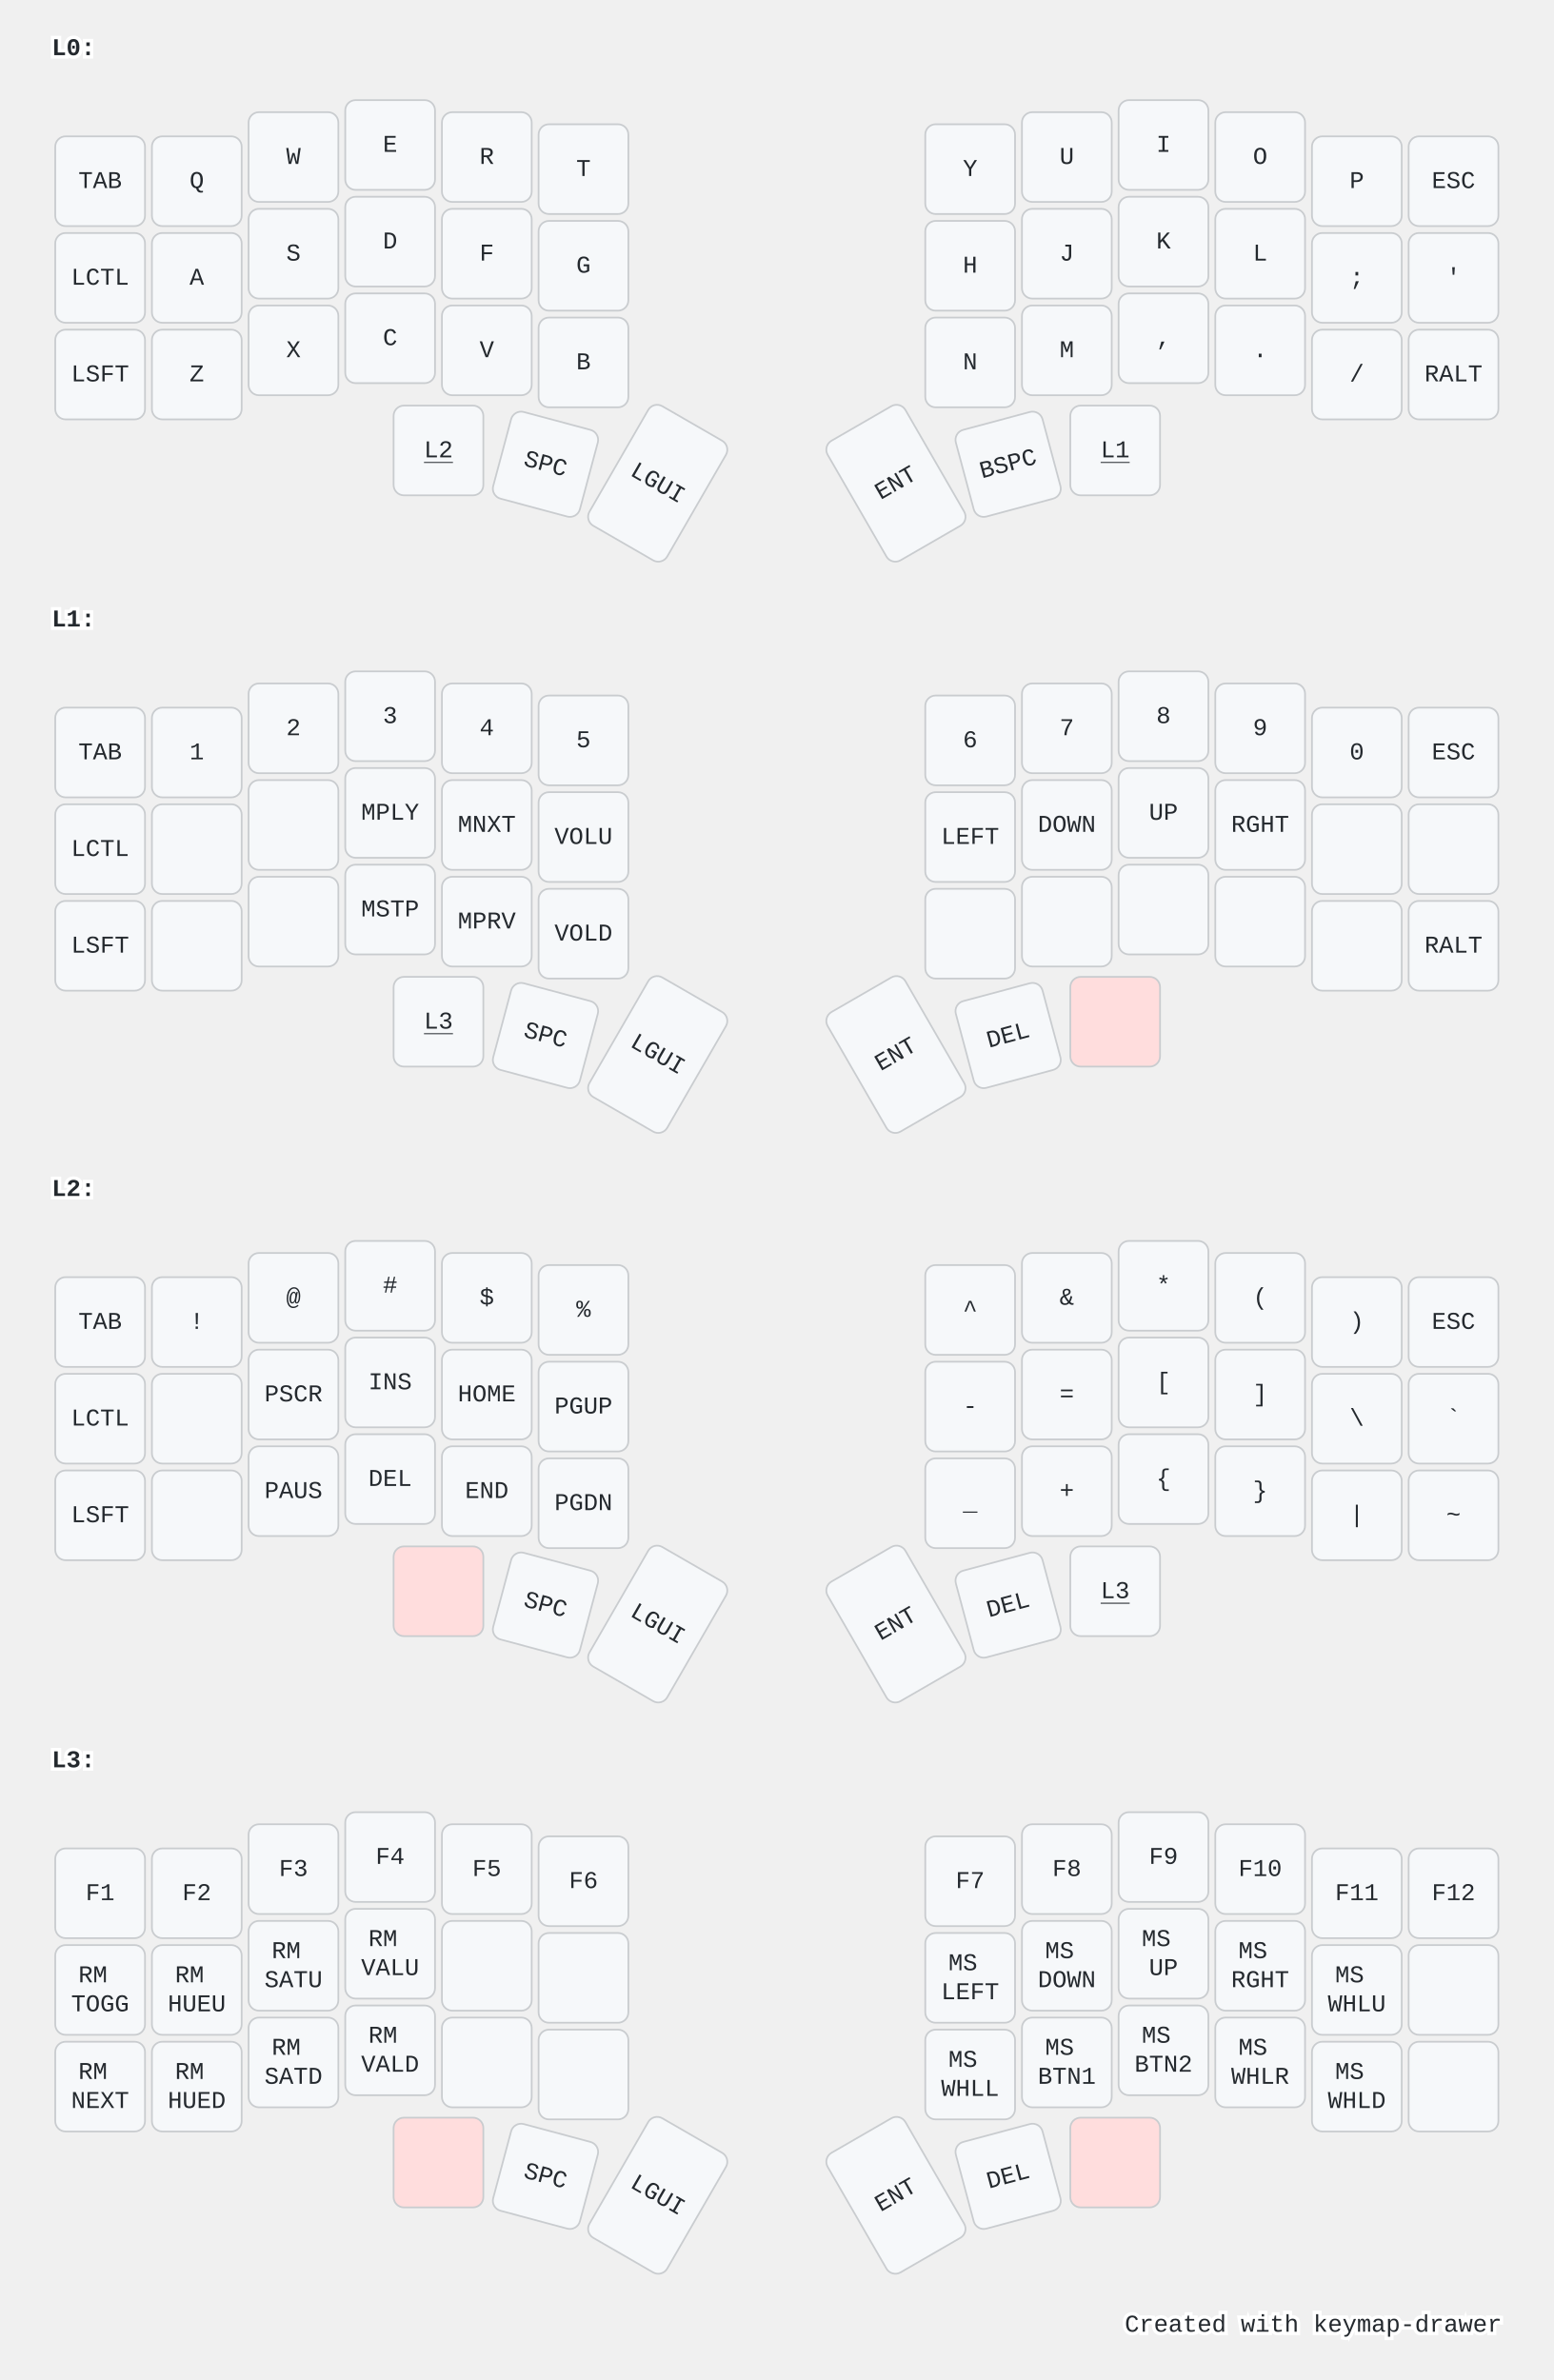
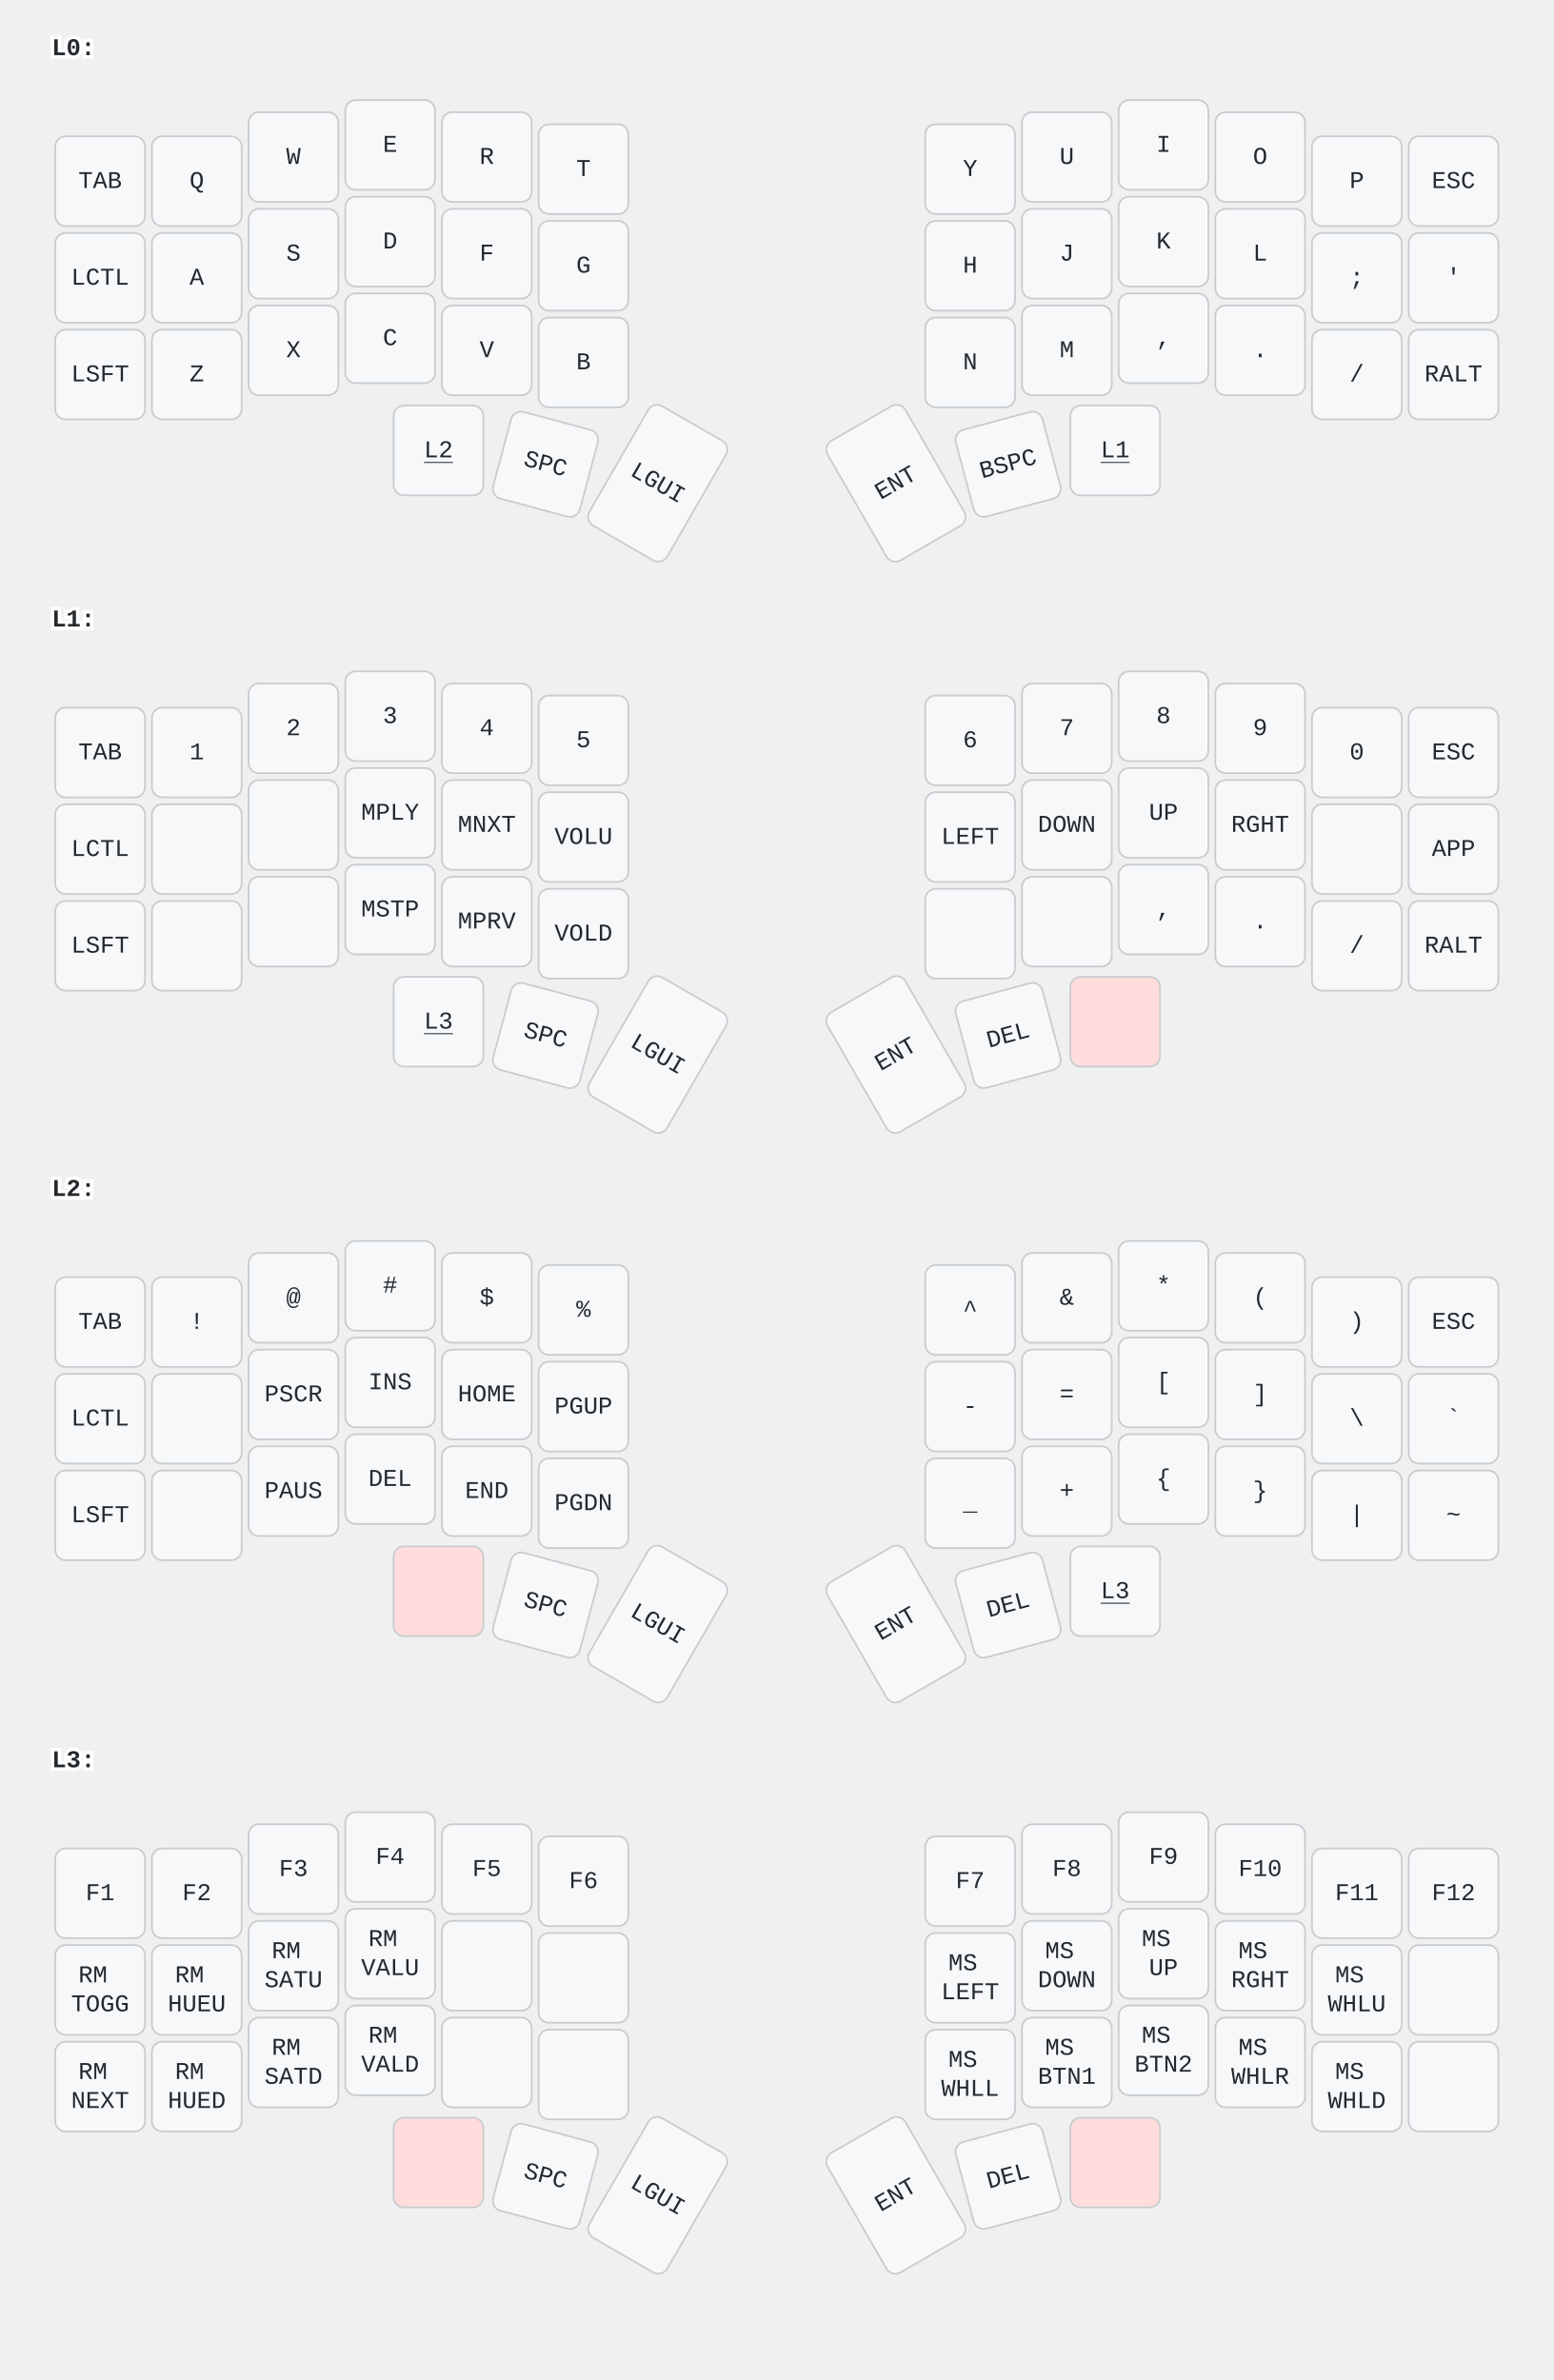
<svg xmlns="http://www.w3.org/2000/svg" width="900" height="1379" viewBox="0 0 900 1379" class="keymap">
  <style>/* inherit to force styles through use tags */
svg path {
    fill: inherit;
}

/* font and background color specifications */
svg.keymap {
    font-family: SFMono-Regular,Consolas,Liberation Mono,Menlo,monospace;
    font-size: 14px;
    font-kerning: normal;
    text-rendering: optimizeLegibility;
    fill: #24292e;
}

/* default key styling */
rect.key {
    fill: #f6f8fa;
}

rect.key, rect.combo {
    stroke: #c9cccf;
    stroke-width: 1;
}

/* default key side styling, only used is draw_key_sides is set */
rect.side {
    filter: brightness(90%);
}

/* color accent for combo boxes */
rect.combo, rect.combo-separate {
    fill: #cdf;
}

/* color accent for held keys */
rect.held, rect.combo.held {
    fill: #fdd;
}

/* color accent for ghost (optional) keys */
rect.ghost, rect.combo.ghost {
    stroke-dasharray: 4, 4;
    stroke-width: 2;
}

text {
    text-anchor: middle;
    dominant-baseline: middle;
}

/* styling for layer labels */
text.label {
    font-weight: bold;
    text-anchor: start;
    stroke: white;
    stroke-width: 4;
    paint-order: stroke;
}

/* styling for optional footer */
text.footer {
    text-anchor: end;
    dominant-baseline: auto;
    stroke: white;
    stroke-width: 4;
    paint-order: stroke;
}

- /* styling for combo tap, and key hold/shifted label text */
- text.combo, text.hold, text.shifted {
+ /* styling for combo tap, and key non-tap label text */
+ text.combo, text.hold, text.shifted, text.left, text.right {
    font-size: 11px;
}

text.hold {
    text-anchor: middle;
    dominant-baseline: auto;
}

text.shifted {
    text-anchor: middle;
    dominant-baseline: hanging;
}

+ text.left {
+     text-anchor: start;
+ }
+ 
+ text.right {
+     text-anchor: end;
+ }
+ 
text.layer-activator {
    text-decoration: underline;
}

/* styling for hold/shifted label text in combo box */
- text.combo.hold, text.combo.shifted {
+ text.combo.hold, text.combo.shifted, text.combo.left, text.combo.right {
    font-size: 8px;
}

/* lighter symbol for transparent keys */
text.trans {
    fill: #7b7e81;
}

/* styling for combo dendrons */
path.combo {
    stroke-width: 1;
    stroke: gray;
    fill: none;
}

/* Start Tabler Icons Cleanup */
/* cannot use height/width with glyphs */
.icon-tabler &gt; path {
    fill: inherit;
    stroke: inherit;
    stroke-width: 2;
}
/* hide tabler's default box */
.icon-tabler &gt; path[stroke="none"][fill="none"] {
    visibility: hidden;
}
/* End Tabler Icons Cleanup */
- 
- @media (prefers-color-scheme: dark) {
- svg.keymap { fill: #d1d6db; }
- rect.key { fill: #3f4750; }
- rect.key, rect.combo { stroke: #60666c; }
- rect.combo, rect.combo-separate { fill: #1f3d7a; }
- rect.held, rect.combo.held { fill: #854747; }
- text.label, text.footer { stroke: black; }
- text.trans { fill: #7e8184; }
- path.combo { stroke: #7f7f7f; }
- 
- }</style>
+ </style>
  <g transform="translate(30, 0)" class="layer-L0">
    <text x="0" y="28" class="label" id="L0">L0:</text>
    <g transform="translate(0, 56)">
      <g transform="translate(28, 49)" class="key keypos-0">
        <rect rx="6" ry="6" x="-26" y="-26" width="52" height="52" class="key" />
        <text x="0" y="0" class="key tap">TAB</text>
      </g>
      <g transform="translate(84, 49)" class="key keypos-1">
        <rect rx="6" ry="6" x="-26" y="-26" width="52" height="52" class="key" />
        <text x="0" y="0" class="key tap">Q</text>
      </g>
      <g transform="translate(140, 35)" class="key keypos-2">
        <rect rx="6" ry="6" x="-26" y="-26" width="52" height="52" class="key" />
        <text x="0" y="0" class="key tap">W</text>
      </g>
      <g transform="translate(196, 28)" class="key keypos-3">
        <rect rx="6" ry="6" x="-26" y="-26" width="52" height="52" class="key" />
        <text x="0" y="0" class="key tap">E</text>
      </g>
      <g transform="translate(252, 35)" class="key keypos-4">
        <rect rx="6" ry="6" x="-26" y="-26" width="52" height="52" class="key" />
        <text x="0" y="0" class="key tap">R</text>
      </g>
      <g transform="translate(308, 42)" class="key keypos-5">
        <rect rx="6" ry="6" x="-26" y="-26" width="52" height="52" class="key" />
        <text x="0" y="0" class="key tap">T</text>
      </g>
      <g transform="translate(532, 42)" class="key keypos-6">
        <rect rx="6" ry="6" x="-26" y="-26" width="52" height="52" class="key" />
        <text x="0" y="0" class="key tap">Y</text>
      </g>
      <g transform="translate(588, 35)" class="key keypos-7">
        <rect rx="6" ry="6" x="-26" y="-26" width="52" height="52" class="key" />
        <text x="0" y="0" class="key tap">U</text>
      </g>
      <g transform="translate(644, 28)" class="key keypos-8">
        <rect rx="6" ry="6" x="-26" y="-26" width="52" height="52" class="key" />
        <text x="0" y="0" class="key tap">I</text>
      </g>
      <g transform="translate(700, 35)" class="key keypos-9">
        <rect rx="6" ry="6" x="-26" y="-26" width="52" height="52" class="key" />
        <text x="0" y="0" class="key tap">O</text>
      </g>
      <g transform="translate(756, 49)" class="key keypos-10">
        <rect rx="6" ry="6" x="-26" y="-26" width="52" height="52" class="key" />
        <text x="0" y="0" class="key tap">P</text>
      </g>
      <g transform="translate(812, 49)" class="key keypos-11">
        <rect rx="6" ry="6" x="-26" y="-26" width="52" height="52" class="key" />
        <text x="0" y="0" class="key tap">ESC</text>
      </g>
      <g transform="translate(28, 105)" class="key keypos-12">
        <rect rx="6" ry="6" x="-26" y="-26" width="52" height="52" class="key" />
        <text x="0" y="0" class="key tap">LCTL</text>
      </g>
      <g transform="translate(84, 105)" class="key keypos-13">
        <rect rx="6" ry="6" x="-26" y="-26" width="52" height="52" class="key" />
        <text x="0" y="0" class="key tap">A</text>
      </g>
      <g transform="translate(140, 91)" class="key keypos-14">
        <rect rx="6" ry="6" x="-26" y="-26" width="52" height="52" class="key" />
        <text x="0" y="0" class="key tap">S</text>
      </g>
      <g transform="translate(196, 84)" class="key keypos-15">
        <rect rx="6" ry="6" x="-26" y="-26" width="52" height="52" class="key" />
        <text x="0" y="0" class="key tap">D</text>
      </g>
      <g transform="translate(252, 91)" class="key keypos-16">
        <rect rx="6" ry="6" x="-26" y="-26" width="52" height="52" class="key" />
        <text x="0" y="0" class="key tap">F</text>
      </g>
      <g transform="translate(308, 98)" class="key keypos-17">
        <rect rx="6" ry="6" x="-26" y="-26" width="52" height="52" class="key" />
        <text x="0" y="0" class="key tap">G</text>
      </g>
      <g transform="translate(532, 98)" class="key keypos-18">
        <rect rx="6" ry="6" x="-26" y="-26" width="52" height="52" class="key" />
        <text x="0" y="0" class="key tap">H</text>
      </g>
      <g transform="translate(588, 91)" class="key keypos-19">
        <rect rx="6" ry="6" x="-26" y="-26" width="52" height="52" class="key" />
        <text x="0" y="0" class="key tap">J</text>
      </g>
      <g transform="translate(644, 84)" class="key keypos-20">
        <rect rx="6" ry="6" x="-26" y="-26" width="52" height="52" class="key" />
        <text x="0" y="0" class="key tap">K</text>
      </g>
      <g transform="translate(700, 91)" class="key keypos-21">
        <rect rx="6" ry="6" x="-26" y="-26" width="52" height="52" class="key" />
        <text x="0" y="0" class="key tap">L</text>
      </g>
      <g transform="translate(756, 105)" class="key keypos-22">
        <rect rx="6" ry="6" x="-26" y="-26" width="52" height="52" class="key" />
        <text x="0" y="0" class="key tap">;</text>
      </g>
      <g transform="translate(812, 105)" class="key keypos-23">
        <rect rx="6" ry="6" x="-26" y="-26" width="52" height="52" class="key" />
        <text x="0" y="0" class="key tap">'</text>
      </g>
      <g transform="translate(28, 161)" class="key keypos-24">
        <rect rx="6" ry="6" x="-26" y="-26" width="52" height="52" class="key" />
        <text x="0" y="0" class="key tap">LSFT</text>
      </g>
      <g transform="translate(84, 161)" class="key keypos-25">
        <rect rx="6" ry="6" x="-26" y="-26" width="52" height="52" class="key" />
        <text x="0" y="0" class="key tap">Z</text>
      </g>
      <g transform="translate(140, 147)" class="key keypos-26">
        <rect rx="6" ry="6" x="-26" y="-26" width="52" height="52" class="key" />
        <text x="0" y="0" class="key tap">X</text>
      </g>
      <g transform="translate(196, 140)" class="key keypos-27">
        <rect rx="6" ry="6" x="-26" y="-26" width="52" height="52" class="key" />
        <text x="0" y="0" class="key tap">C</text>
      </g>
      <g transform="translate(252, 147)" class="key keypos-28">
        <rect rx="6" ry="6" x="-26" y="-26" width="52" height="52" class="key" />
        <text x="0" y="0" class="key tap">V</text>
      </g>
      <g transform="translate(308, 154)" class="key keypos-29">
        <rect rx="6" ry="6" x="-26" y="-26" width="52" height="52" class="key" />
        <text x="0" y="0" class="key tap">B</text>
      </g>
      <g transform="translate(532, 154)" class="key keypos-30">
        <rect rx="6" ry="6" x="-26" y="-26" width="52" height="52" class="key" />
        <text x="0" y="0" class="key tap">N</text>
      </g>
      <g transform="translate(588, 147)" class="key keypos-31">
        <rect rx="6" ry="6" x="-26" y="-26" width="52" height="52" class="key" />
        <text x="0" y="0" class="key tap">M</text>
      </g>
      <g transform="translate(644, 140)" class="key keypos-32">
        <rect rx="6" ry="6" x="-26" y="-26" width="52" height="52" class="key" />
        <text x="0" y="0" class="key tap">,</text>
      </g>
      <g transform="translate(700, 147)" class="key keypos-33">
        <rect rx="6" ry="6" x="-26" y="-26" width="52" height="52" class="key" />
        <text x="0" y="0" class="key tap">.</text>
      </g>
      <g transform="translate(756, 161)" class="key keypos-34">
        <rect rx="6" ry="6" x="-26" y="-26" width="52" height="52" class="key" />
        <text x="0" y="0" class="key tap">/</text>
      </g>
      <g transform="translate(812, 161)" class="key keypos-35">
        <rect rx="6" ry="6" x="-26" y="-26" width="52" height="52" class="key" />
        <text x="0" y="0" class="key tap">RALT</text>
      </g>
      <g transform="translate(224, 205)" class="key keypos-36">
        <rect rx="6" ry="6" x="-26" y="-26" width="52" height="52" class="key" />
        <a href="#L2">
          <text x="0" y="0" class="key tap layer-activator">L2</text>
        </a>
      </g>
      <g transform="translate(286, 213) rotate(15.0)" class="key keypos-37">
        <rect rx="6" ry="6" x="-26" y="-26" width="52" height="52" class="key" />
        <text x="0" y="0" class="key tap">SPC</text>
      </g>
      <g transform="translate(351, 224) rotate(30.0)" class="key keypos-38">
        <rect rx="6" ry="6" x="-26" y="-40" width="52" height="80" class="key" />
        <text x="0" y="0" class="key tap">LGUI</text>
      </g>
      <g transform="translate(489, 224) rotate(-30.0)" class="key keypos-39">
        <rect rx="6" ry="6" x="-26" y="-40" width="52" height="80" class="key" />
        <text x="0" y="0" class="key tap">ENT</text>
      </g>
      <g transform="translate(554, 213) rotate(-15.0)" class="key keypos-40">
        <rect rx="6" ry="6" x="-26" y="-26" width="52" height="52" class="key" />
        <text x="0" y="0" class="key tap">BSPC</text>
      </g>
      <g transform="translate(616, 205)" class="key keypos-41">
        <rect rx="6" ry="6" x="-26" y="-26" width="52" height="52" class="key" />
        <a href="#L1">
          <text x="0" y="0" class="key tap layer-activator">L1</text>
        </a>
      </g>
    </g>
  </g>
  <g transform="translate(30, 331)" class="layer-L1">
    <text x="0" y="28" class="label" id="L1">L1:</text>
    <g transform="translate(0, 56)">
      <g transform="translate(28, 49)" class="key keypos-0">
        <rect rx="6" ry="6" x="-26" y="-26" width="52" height="52" class="key" />
        <text x="0" y="0" class="key tap">TAB</text>
      </g>
      <g transform="translate(84, 49)" class="key keypos-1">
        <rect rx="6" ry="6" x="-26" y="-26" width="52" height="52" class="key" />
        <text x="0" y="0" class="key tap">1</text>
      </g>
      <g transform="translate(140, 35)" class="key keypos-2">
        <rect rx="6" ry="6" x="-26" y="-26" width="52" height="52" class="key" />
        <text x="0" y="0" class="key tap">2</text>
      </g>
      <g transform="translate(196, 28)" class="key keypos-3">
        <rect rx="6" ry="6" x="-26" y="-26" width="52" height="52" class="key" />
        <text x="0" y="0" class="key tap">3</text>
      </g>
      <g transform="translate(252, 35)" class="key keypos-4">
        <rect rx="6" ry="6" x="-26" y="-26" width="52" height="52" class="key" />
        <text x="0" y="0" class="key tap">4</text>
      </g>
      <g transform="translate(308, 42)" class="key keypos-5">
        <rect rx="6" ry="6" x="-26" y="-26" width="52" height="52" class="key" />
        <text x="0" y="0" class="key tap">5</text>
      </g>
      <g transform="translate(532, 42)" class="key keypos-6">
        <rect rx="6" ry="6" x="-26" y="-26" width="52" height="52" class="key" />
        <text x="0" y="0" class="key tap">6</text>
      </g>
      <g transform="translate(588, 35)" class="key keypos-7">
        <rect rx="6" ry="6" x="-26" y="-26" width="52" height="52" class="key" />
        <text x="0" y="0" class="key tap">7</text>
      </g>
      <g transform="translate(644, 28)" class="key keypos-8">
        <rect rx="6" ry="6" x="-26" y="-26" width="52" height="52" class="key" />
        <text x="0" y="0" class="key tap">8</text>
      </g>
      <g transform="translate(700, 35)" class="key keypos-9">
        <rect rx="6" ry="6" x="-26" y="-26" width="52" height="52" class="key" />
        <text x="0" y="0" class="key tap">9</text>
      </g>
      <g transform="translate(756, 49)" class="key keypos-10">
        <rect rx="6" ry="6" x="-26" y="-26" width="52" height="52" class="key" />
        <text x="0" y="0" class="key tap">0</text>
      </g>
      <g transform="translate(812, 49)" class="key keypos-11">
        <rect rx="6" ry="6" x="-26" y="-26" width="52" height="52" class="key" />
        <text x="0" y="0" class="key tap">ESC</text>
      </g>
      <g transform="translate(28, 105)" class="key keypos-12">
        <rect rx="6" ry="6" x="-26" y="-26" width="52" height="52" class="key" />
        <text x="0" y="0" class="key tap">LCTL</text>
      </g>
      <g transform="translate(84, 105)" class="key keypos-13">
        <rect rx="6" ry="6" x="-26" y="-26" width="52" height="52" class="key" />
      </g>
      <g transform="translate(140, 91)" class="key keypos-14">
        <rect rx="6" ry="6" x="-26" y="-26" width="52" height="52" class="key" />
      </g>
      <g transform="translate(196, 84)" class="key keypos-15">
        <rect rx="6" ry="6" x="-26" y="-26" width="52" height="52" class="key" />
        <text x="0" y="0" class="key tap">MPLY</text>
      </g>
      <g transform="translate(252, 91)" class="key keypos-16">
        <rect rx="6" ry="6" x="-26" y="-26" width="52" height="52" class="key" />
        <text x="0" y="0" class="key tap">MNXT</text>
      </g>
      <g transform="translate(308, 98)" class="key keypos-17">
        <rect rx="6" ry="6" x="-26" y="-26" width="52" height="52" class="key" />
        <text x="0" y="0" class="key tap">VOLU</text>
      </g>
      <g transform="translate(532, 98)" class="key keypos-18">
        <rect rx="6" ry="6" x="-26" y="-26" width="52" height="52" class="key" />
        <text x="0" y="0" class="key tap">LEFT</text>
      </g>
      <g transform="translate(588, 91)" class="key keypos-19">
        <rect rx="6" ry="6" x="-26" y="-26" width="52" height="52" class="key" />
        <text x="0" y="0" class="key tap">DOWN</text>
      </g>
      <g transform="translate(644, 84)" class="key keypos-20">
        <rect rx="6" ry="6" x="-26" y="-26" width="52" height="52" class="key" />
        <text x="0" y="0" class="key tap">UP</text>
      </g>
      <g transform="translate(700, 91)" class="key keypos-21">
        <rect rx="6" ry="6" x="-26" y="-26" width="52" height="52" class="key" />
        <text x="0" y="0" class="key tap">RGHT</text>
      </g>
      <g transform="translate(756, 105)" class="key keypos-22">
        <rect rx="6" ry="6" x="-26" y="-26" width="52" height="52" class="key" />
      </g>
      <g transform="translate(812, 105)" class="key keypos-23">
        <rect rx="6" ry="6" x="-26" y="-26" width="52" height="52" class="key" />
+         <text x="0" y="0" class="key tap">APP</text>
      </g>
      <g transform="translate(28, 161)" class="key keypos-24">
        <rect rx="6" ry="6" x="-26" y="-26" width="52" height="52" class="key" />
        <text x="0" y="0" class="key tap">LSFT</text>
      </g>
      <g transform="translate(84, 161)" class="key keypos-25">
        <rect rx="6" ry="6" x="-26" y="-26" width="52" height="52" class="key" />
      </g>
      <g transform="translate(140, 147)" class="key keypos-26">
        <rect rx="6" ry="6" x="-26" y="-26" width="52" height="52" class="key" />
      </g>
      <g transform="translate(196, 140)" class="key keypos-27">
        <rect rx="6" ry="6" x="-26" y="-26" width="52" height="52" class="key" />
        <text x="0" y="0" class="key tap">MSTP</text>
      </g>
      <g transform="translate(252, 147)" class="key keypos-28">
        <rect rx="6" ry="6" x="-26" y="-26" width="52" height="52" class="key" />
        <text x="0" y="0" class="key tap">MPRV</text>
      </g>
      <g transform="translate(308, 154)" class="key keypos-29">
        <rect rx="6" ry="6" x="-26" y="-26" width="52" height="52" class="key" />
        <text x="0" y="0" class="key tap">VOLD</text>
      </g>
      <g transform="translate(532, 154)" class="key keypos-30">
        <rect rx="6" ry="6" x="-26" y="-26" width="52" height="52" class="key" />
      </g>
      <g transform="translate(588, 147)" class="key keypos-31">
        <rect rx="6" ry="6" x="-26" y="-26" width="52" height="52" class="key" />
      </g>
      <g transform="translate(644, 140)" class="key keypos-32">
        <rect rx="6" ry="6" x="-26" y="-26" width="52" height="52" class="key" />
+         <text x="0" y="0" class="key tap">,</text>
      </g>
      <g transform="translate(700, 147)" class="key keypos-33">
        <rect rx="6" ry="6" x="-26" y="-26" width="52" height="52" class="key" />
+         <text x="0" y="0" class="key tap">.</text>
      </g>
      <g transform="translate(756, 161)" class="key keypos-34">
        <rect rx="6" ry="6" x="-26" y="-26" width="52" height="52" class="key" />
+         <text x="0" y="0" class="key tap">/</text>
      </g>
      <g transform="translate(812, 161)" class="key keypos-35">
        <rect rx="6" ry="6" x="-26" y="-26" width="52" height="52" class="key" />
        <text x="0" y="0" class="key tap">RALT</text>
      </g>
      <g transform="translate(224, 205)" class="key keypos-36">
        <rect rx="6" ry="6" x="-26" y="-26" width="52" height="52" class="key" />
        <a href="#L3">
          <text x="0" y="0" class="key tap layer-activator">L3</text>
        </a>
      </g>
      <g transform="translate(286, 213) rotate(15.0)" class="key keypos-37">
        <rect rx="6" ry="6" x="-26" y="-26" width="52" height="52" class="key" />
        <text x="0" y="0" class="key tap">SPC</text>
      </g>
      <g transform="translate(351, 224) rotate(30.0)" class="key keypos-38">
        <rect rx="6" ry="6" x="-26" y="-40" width="52" height="80" class="key" />
        <text x="0" y="0" class="key tap">LGUI</text>
      </g>
      <g transform="translate(489, 224) rotate(-30.0)" class="key keypos-39">
        <rect rx="6" ry="6" x="-26" y="-40" width="52" height="80" class="key" />
        <text x="0" y="0" class="key tap">ENT</text>
      </g>
      <g transform="translate(554, 213) rotate(-15.0)" class="key keypos-40">
        <rect rx="6" ry="6" x="-26" y="-26" width="52" height="52" class="key" />
        <text x="0" y="0" class="key tap">DEL</text>
      </g>
      <g transform="translate(616, 205)" class="key held keypos-41">
        <rect rx="6" ry="6" x="-26" y="-26" width="52" height="52" class="key held" />
      </g>
    </g>
  </g>
  <g transform="translate(30, 661)" class="layer-L2">
    <text x="0" y="28" class="label" id="L2">L2:</text>
    <g transform="translate(0, 56)">
      <g transform="translate(28, 49)" class="key keypos-0">
        <rect rx="6" ry="6" x="-26" y="-26" width="52" height="52" class="key" />
        <text x="0" y="0" class="key tap">TAB</text>
      </g>
      <g transform="translate(84, 49)" class="key keypos-1">
        <rect rx="6" ry="6" x="-26" y="-26" width="52" height="52" class="key" />
        <text x="0" y="0" class="key tap">!</text>
      </g>
      <g transform="translate(140, 35)" class="key keypos-2">
        <rect rx="6" ry="6" x="-26" y="-26" width="52" height="52" class="key" />
        <text x="0" y="0" class="key tap">@</text>
      </g>
      <g transform="translate(196, 28)" class="key keypos-3">
        <rect rx="6" ry="6" x="-26" y="-26" width="52" height="52" class="key" />
        <text x="0" y="0" class="key tap">#</text>
      </g>
      <g transform="translate(252, 35)" class="key keypos-4">
        <rect rx="6" ry="6" x="-26" y="-26" width="52" height="52" class="key" />
        <text x="0" y="0" class="key tap">$</text>
      </g>
      <g transform="translate(308, 42)" class="key keypos-5">
        <rect rx="6" ry="6" x="-26" y="-26" width="52" height="52" class="key" />
        <text x="0" y="0" class="key tap">%</text>
      </g>
      <g transform="translate(532, 42)" class="key keypos-6">
        <rect rx="6" ry="6" x="-26" y="-26" width="52" height="52" class="key" />
        <text x="0" y="0" class="key tap">^</text>
      </g>
      <g transform="translate(588, 35)" class="key keypos-7">
        <rect rx="6" ry="6" x="-26" y="-26" width="52" height="52" class="key" />
        <text x="0" y="0" class="key tap">&amp;</text>
      </g>
      <g transform="translate(644, 28)" class="key keypos-8">
        <rect rx="6" ry="6" x="-26" y="-26" width="52" height="52" class="key" />
        <text x="0" y="0" class="key tap">*</text>
      </g>
      <g transform="translate(700, 35)" class="key keypos-9">
        <rect rx="6" ry="6" x="-26" y="-26" width="52" height="52" class="key" />
        <text x="0" y="0" class="key tap">(</text>
      </g>
      <g transform="translate(756, 49)" class="key keypos-10">
        <rect rx="6" ry="6" x="-26" y="-26" width="52" height="52" class="key" />
        <text x="0" y="0" class="key tap">)</text>
      </g>
      <g transform="translate(812, 49)" class="key keypos-11">
        <rect rx="6" ry="6" x="-26" y="-26" width="52" height="52" class="key" />
        <text x="0" y="0" class="key tap">ESC</text>
      </g>
      <g transform="translate(28, 105)" class="key keypos-12">
        <rect rx="6" ry="6" x="-26" y="-26" width="52" height="52" class="key" />
        <text x="0" y="0" class="key tap">LCTL</text>
      </g>
      <g transform="translate(84, 105)" class="key keypos-13">
        <rect rx="6" ry="6" x="-26" y="-26" width="52" height="52" class="key" />
      </g>
      <g transform="translate(140, 91)" class="key keypos-14">
        <rect rx="6" ry="6" x="-26" y="-26" width="52" height="52" class="key" />
        <text x="0" y="0" class="key tap">PSCR</text>
      </g>
      <g transform="translate(196, 84)" class="key keypos-15">
        <rect rx="6" ry="6" x="-26" y="-26" width="52" height="52" class="key" />
        <text x="0" y="0" class="key tap">INS</text>
      </g>
      <g transform="translate(252, 91)" class="key keypos-16">
        <rect rx="6" ry="6" x="-26" y="-26" width="52" height="52" class="key" />
        <text x="0" y="0" class="key tap">HOME</text>
      </g>
      <g transform="translate(308, 98)" class="key keypos-17">
        <rect rx="6" ry="6" x="-26" y="-26" width="52" height="52" class="key" />
        <text x="0" y="0" class="key tap">PGUP</text>
      </g>
      <g transform="translate(532, 98)" class="key keypos-18">
        <rect rx="6" ry="6" x="-26" y="-26" width="52" height="52" class="key" />
        <text x="0" y="0" class="key tap">-</text>
      </g>
      <g transform="translate(588, 91)" class="key keypos-19">
        <rect rx="6" ry="6" x="-26" y="-26" width="52" height="52" class="key" />
        <text x="0" y="0" class="key tap">=</text>
      </g>
      <g transform="translate(644, 84)" class="key keypos-20">
        <rect rx="6" ry="6" x="-26" y="-26" width="52" height="52" class="key" />
        <text x="0" y="0" class="key tap">[</text>
      </g>
      <g transform="translate(700, 91)" class="key keypos-21">
        <rect rx="6" ry="6" x="-26" y="-26" width="52" height="52" class="key" />
        <text x="0" y="0" class="key tap">]</text>
      </g>
      <g transform="translate(756, 105)" class="key keypos-22">
        <rect rx="6" ry="6" x="-26" y="-26" width="52" height="52" class="key" />
        <text x="0" y="0" class="key tap">\</text>
      </g>
      <g transform="translate(812, 105)" class="key keypos-23">
        <rect rx="6" ry="6" x="-26" y="-26" width="52" height="52" class="key" />
        <text x="0" y="0" class="key tap">`</text>
      </g>
      <g transform="translate(28, 161)" class="key keypos-24">
        <rect rx="6" ry="6" x="-26" y="-26" width="52" height="52" class="key" />
        <text x="0" y="0" class="key tap">LSFT</text>
      </g>
      <g transform="translate(84, 161)" class="key keypos-25">
        <rect rx="6" ry="6" x="-26" y="-26" width="52" height="52" class="key" />
      </g>
      <g transform="translate(140, 147)" class="key keypos-26">
        <rect rx="6" ry="6" x="-26" y="-26" width="52" height="52" class="key" />
        <text x="0" y="0" class="key tap">PAUS</text>
      </g>
      <g transform="translate(196, 140)" class="key keypos-27">
        <rect rx="6" ry="6" x="-26" y="-26" width="52" height="52" class="key" />
        <text x="0" y="0" class="key tap">DEL</text>
      </g>
      <g transform="translate(252, 147)" class="key keypos-28">
        <rect rx="6" ry="6" x="-26" y="-26" width="52" height="52" class="key" />
        <text x="0" y="0" class="key tap">END</text>
      </g>
      <g transform="translate(308, 154)" class="key keypos-29">
        <rect rx="6" ry="6" x="-26" y="-26" width="52" height="52" class="key" />
        <text x="0" y="0" class="key tap">PGDN</text>
      </g>
      <g transform="translate(532, 154)" class="key keypos-30">
        <rect rx="6" ry="6" x="-26" y="-26" width="52" height="52" class="key" />
        <text x="0" y="0" class="key tap">_</text>
      </g>
      <g transform="translate(588, 147)" class="key keypos-31">
        <rect rx="6" ry="6" x="-26" y="-26" width="52" height="52" class="key" />
        <text x="0" y="0" class="key tap">+</text>
      </g>
      <g transform="translate(644, 140)" class="key keypos-32">
        <rect rx="6" ry="6" x="-26" y="-26" width="52" height="52" class="key" />
        <text x="0" y="0" class="key tap">{</text>
      </g>
      <g transform="translate(700, 147)" class="key keypos-33">
        <rect rx="6" ry="6" x="-26" y="-26" width="52" height="52" class="key" />
        <text x="0" y="0" class="key tap">}</text>
      </g>
      <g transform="translate(756, 161)" class="key keypos-34">
        <rect rx="6" ry="6" x="-26" y="-26" width="52" height="52" class="key" />
        <text x="0" y="0" class="key tap">|</text>
      </g>
      <g transform="translate(812, 161)" class="key keypos-35">
        <rect rx="6" ry="6" x="-26" y="-26" width="52" height="52" class="key" />
        <text x="0" y="0" class="key tap">~</text>
      </g>
      <g transform="translate(224, 205)" class="key held keypos-36">
        <rect rx="6" ry="6" x="-26" y="-26" width="52" height="52" class="key held" />
      </g>
      <g transform="translate(286, 213) rotate(15.0)" class="key keypos-37">
        <rect rx="6" ry="6" x="-26" y="-26" width="52" height="52" class="key" />
        <text x="0" y="0" class="key tap">SPC</text>
      </g>
      <g transform="translate(351, 224) rotate(30.0)" class="key keypos-38">
        <rect rx="6" ry="6" x="-26" y="-40" width="52" height="80" class="key" />
        <text x="0" y="0" class="key tap">LGUI</text>
      </g>
      <g transform="translate(489, 224) rotate(-30.0)" class="key keypos-39">
        <rect rx="6" ry="6" x="-26" y="-40" width="52" height="80" class="key" />
        <text x="0" y="0" class="key tap">ENT</text>
      </g>
      <g transform="translate(554, 213) rotate(-15.0)" class="key keypos-40">
        <rect rx="6" ry="6" x="-26" y="-26" width="52" height="52" class="key" />
        <text x="0" y="0" class="key tap">DEL</text>
      </g>
      <g transform="translate(616, 205)" class="key keypos-41">
        <rect rx="6" ry="6" x="-26" y="-26" width="52" height="52" class="key" />
        <a href="#L3">
          <text x="0" y="0" class="key tap layer-activator">L3</text>
        </a>
      </g>
    </g>
  </g>
  <g transform="translate(30, 992)" class="layer-L3">
    <text x="0" y="28" class="label" id="L3">L3:</text>
    <g transform="translate(0, 56)">
      <g transform="translate(28, 49)" class="key keypos-0">
        <rect rx="6" ry="6" x="-26" y="-26" width="52" height="52" class="key" />
        <text x="0" y="0" class="key tap">F1</text>
      </g>
      <g transform="translate(84, 49)" class="key keypos-1">
        <rect rx="6" ry="6" x="-26" y="-26" width="52" height="52" class="key" />
        <text x="0" y="0" class="key tap">F2</text>
      </g>
      <g transform="translate(140, 35)" class="key keypos-2">
        <rect rx="6" ry="6" x="-26" y="-26" width="52" height="52" class="key" />
        <text x="0" y="0" class="key tap">F3</text>
      </g>
      <g transform="translate(196, 28)" class="key keypos-3">
        <rect rx="6" ry="6" x="-26" y="-26" width="52" height="52" class="key" />
        <text x="0" y="0" class="key tap">F4</text>
      </g>
      <g transform="translate(252, 35)" class="key keypos-4">
        <rect rx="6" ry="6" x="-26" y="-26" width="52" height="52" class="key" />
        <text x="0" y="0" class="key tap">F5</text>
      </g>
      <g transform="translate(308, 42)" class="key keypos-5">
        <rect rx="6" ry="6" x="-26" y="-26" width="52" height="52" class="key" />
        <text x="0" y="0" class="key tap">F6</text>
      </g>
      <g transform="translate(532, 42)" class="key keypos-6">
        <rect rx="6" ry="6" x="-26" y="-26" width="52" height="52" class="key" />
        <text x="0" y="0" class="key tap">F7</text>
      </g>
      <g transform="translate(588, 35)" class="key keypos-7">
        <rect rx="6" ry="6" x="-26" y="-26" width="52" height="52" class="key" />
        <text x="0" y="0" class="key tap">F8</text>
      </g>
      <g transform="translate(644, 28)" class="key keypos-8">
        <rect rx="6" ry="6" x="-26" y="-26" width="52" height="52" class="key" />
        <text x="0" y="0" class="key tap">F9</text>
      </g>
      <g transform="translate(700, 35)" class="key keypos-9">
        <rect rx="6" ry="6" x="-26" y="-26" width="52" height="52" class="key" />
        <text x="0" y="0" class="key tap">F10</text>
      </g>
      <g transform="translate(756, 49)" class="key keypos-10">
        <rect rx="6" ry="6" x="-26" y="-26" width="52" height="52" class="key" />
        <text x="0" y="0" class="key tap">F11</text>
      </g>
      <g transform="translate(812, 49)" class="key keypos-11">
        <rect rx="6" ry="6" x="-26" y="-26" width="52" height="52" class="key" />
        <text x="0" y="0" class="key tap">F12</text>
      </g>
      <g transform="translate(28, 105)" class="key keypos-12">
        <rect rx="6" ry="6" x="-26" y="-26" width="52" height="52" class="key" />
        <text x="0" y="0" class="key tap">
          <tspan x="0" dy="-0.6em">RM</tspan>
          <tspan x="0" dy="1.2em">TOGG</tspan>
        </text>
      </g>
      <g transform="translate(84, 105)" class="key keypos-13">
        <rect rx="6" ry="6" x="-26" y="-26" width="52" height="52" class="key" />
        <text x="0" y="0" class="key tap">
          <tspan x="0" dy="-0.6em">RM</tspan>
          <tspan x="0" dy="1.2em">HUEU</tspan>
        </text>
      </g>
      <g transform="translate(140, 91)" class="key keypos-14">
        <rect rx="6" ry="6" x="-26" y="-26" width="52" height="52" class="key" />
        <text x="0" y="0" class="key tap">
          <tspan x="0" dy="-0.6em">RM</tspan>
          <tspan x="0" dy="1.2em">SATU</tspan>
        </text>
      </g>
      <g transform="translate(196, 84)" class="key keypos-15">
        <rect rx="6" ry="6" x="-26" y="-26" width="52" height="52" class="key" />
        <text x="0" y="0" class="key tap">
          <tspan x="0" dy="-0.6em">RM</tspan>
          <tspan x="0" dy="1.2em">VALU</tspan>
        </text>
      </g>
      <g transform="translate(252, 91)" class="key keypos-16">
        <rect rx="6" ry="6" x="-26" y="-26" width="52" height="52" class="key" />
      </g>
      <g transform="translate(308, 98)" class="key keypos-17">
        <rect rx="6" ry="6" x="-26" y="-26" width="52" height="52" class="key" />
      </g>
      <g transform="translate(532, 98)" class="key keypos-18">
        <rect rx="6" ry="6" x="-26" y="-26" width="52" height="52" class="key" />
        <text x="0" y="0" class="key tap">
          <tspan x="0" dy="-0.6em">MS</tspan>
          <tspan x="0" dy="1.2em">LEFT</tspan>
        </text>
      </g>
      <g transform="translate(588, 91)" class="key keypos-19">
        <rect rx="6" ry="6" x="-26" y="-26" width="52" height="52" class="key" />
        <text x="0" y="0" class="key tap">
          <tspan x="0" dy="-0.6em">MS</tspan>
          <tspan x="0" dy="1.2em">DOWN</tspan>
        </text>
      </g>
      <g transform="translate(644, 84)" class="key keypos-20">
        <rect rx="6" ry="6" x="-26" y="-26" width="52" height="52" class="key" />
        <text x="0" y="0" class="key tap">
          <tspan x="0" dy="-0.6em">MS</tspan>
          <tspan x="0" dy="1.2em">UP</tspan>
        </text>
      </g>
      <g transform="translate(700, 91)" class="key keypos-21">
        <rect rx="6" ry="6" x="-26" y="-26" width="52" height="52" class="key" />
        <text x="0" y="0" class="key tap">
          <tspan x="0" dy="-0.6em">MS</tspan>
          <tspan x="0" dy="1.2em">RGHT</tspan>
        </text>
      </g>
      <g transform="translate(756, 105)" class="key keypos-22">
        <rect rx="6" ry="6" x="-26" y="-26" width="52" height="52" class="key" />
        <text x="0" y="0" class="key tap">
          <tspan x="0" dy="-0.6em">MS</tspan>
          <tspan x="0" dy="1.2em">WHLU</tspan>
        </text>
      </g>
      <g transform="translate(812, 105)" class="key keypos-23">
        <rect rx="6" ry="6" x="-26" y="-26" width="52" height="52" class="key" />
      </g>
      <g transform="translate(28, 161)" class="key keypos-24">
        <rect rx="6" ry="6" x="-26" y="-26" width="52" height="52" class="key" />
        <text x="0" y="0" class="key tap">
          <tspan x="0" dy="-0.6em">RM</tspan>
          <tspan x="0" dy="1.2em">NEXT</tspan>
        </text>
      </g>
      <g transform="translate(84, 161)" class="key keypos-25">
        <rect rx="6" ry="6" x="-26" y="-26" width="52" height="52" class="key" />
        <text x="0" y="0" class="key tap">
          <tspan x="0" dy="-0.6em">RM</tspan>
          <tspan x="0" dy="1.2em">HUED</tspan>
        </text>
      </g>
      <g transform="translate(140, 147)" class="key keypos-26">
        <rect rx="6" ry="6" x="-26" y="-26" width="52" height="52" class="key" />
        <text x="0" y="0" class="key tap">
          <tspan x="0" dy="-0.6em">RM</tspan>
          <tspan x="0" dy="1.2em">SATD</tspan>
        </text>
      </g>
      <g transform="translate(196, 140)" class="key keypos-27">
        <rect rx="6" ry="6" x="-26" y="-26" width="52" height="52" class="key" />
        <text x="0" y="0" class="key tap">
          <tspan x="0" dy="-0.6em">RM</tspan>
          <tspan x="0" dy="1.2em">VALD</tspan>
        </text>
      </g>
      <g transform="translate(252, 147)" class="key keypos-28">
        <rect rx="6" ry="6" x="-26" y="-26" width="52" height="52" class="key" />
      </g>
      <g transform="translate(308, 154)" class="key keypos-29">
        <rect rx="6" ry="6" x="-26" y="-26" width="52" height="52" class="key" />
      </g>
      <g transform="translate(532, 154)" class="key keypos-30">
        <rect rx="6" ry="6" x="-26" y="-26" width="52" height="52" class="key" />
        <text x="0" y="0" class="key tap">
          <tspan x="0" dy="-0.6em">MS</tspan>
          <tspan x="0" dy="1.2em">WHLL</tspan>
        </text>
      </g>
      <g transform="translate(588, 147)" class="key keypos-31">
        <rect rx="6" ry="6" x="-26" y="-26" width="52" height="52" class="key" />
        <text x="0" y="0" class="key tap">
          <tspan x="0" dy="-0.6em">MS</tspan>
          <tspan x="0" dy="1.2em">BTN1</tspan>
        </text>
      </g>
      <g transform="translate(644, 140)" class="key keypos-32">
        <rect rx="6" ry="6" x="-26" y="-26" width="52" height="52" class="key" />
        <text x="0" y="0" class="key tap">
          <tspan x="0" dy="-0.6em">MS</tspan>
          <tspan x="0" dy="1.2em">BTN2</tspan>
        </text>
      </g>
      <g transform="translate(700, 147)" class="key keypos-33">
        <rect rx="6" ry="6" x="-26" y="-26" width="52" height="52" class="key" />
        <text x="0" y="0" class="key tap">
          <tspan x="0" dy="-0.6em">MS</tspan>
          <tspan x="0" dy="1.2em">WHLR</tspan>
        </text>
      </g>
      <g transform="translate(756, 161)" class="key keypos-34">
        <rect rx="6" ry="6" x="-26" y="-26" width="52" height="52" class="key" />
        <text x="0" y="0" class="key tap">
          <tspan x="0" dy="-0.6em">MS</tspan>
          <tspan x="0" dy="1.2em">WHLD</tspan>
        </text>
      </g>
      <g transform="translate(812, 161)" class="key keypos-35">
        <rect rx="6" ry="6" x="-26" y="-26" width="52" height="52" class="key" />
      </g>
      <g transform="translate(224, 205)" class="key held keypos-36">
        <rect rx="6" ry="6" x="-26" y="-26" width="52" height="52" class="key held" />
      </g>
      <g transform="translate(286, 213) rotate(15.0)" class="key keypos-37">
        <rect rx="6" ry="6" x="-26" y="-26" width="52" height="52" class="key" />
        <text x="0" y="0" class="key tap">SPC</text>
      </g>
      <g transform="translate(351, 224) rotate(30.0)" class="key keypos-38">
        <rect rx="6" ry="6" x="-26" y="-40" width="52" height="80" class="key" />
        <text x="0" y="0" class="key tap">LGUI</text>
      </g>
      <g transform="translate(489, 224) rotate(-30.0)" class="key keypos-39">
        <rect rx="6" ry="6" x="-26" y="-40" width="52" height="80" class="key" />
        <text x="0" y="0" class="key tap">ENT</text>
      </g>
      <g transform="translate(554, 213) rotate(-15.0)" class="key keypos-40">
        <rect rx="6" ry="6" x="-26" y="-26" width="52" height="52" class="key" />
        <text x="0" y="0" class="key tap">DEL</text>
      </g>
      <g transform="translate(616, 205)" class="key held keypos-41">
        <rect rx="6" ry="6" x="-26" y="-26" width="52" height="52" class="key held" />
      </g>
    </g>
  </g>
-   <text x="870.0" y="1351.0" class="footer">Created with <a href="https://github.com/caksoylar/keymap-drawer">keymap-drawer</a>
-   </text>
</svg>
